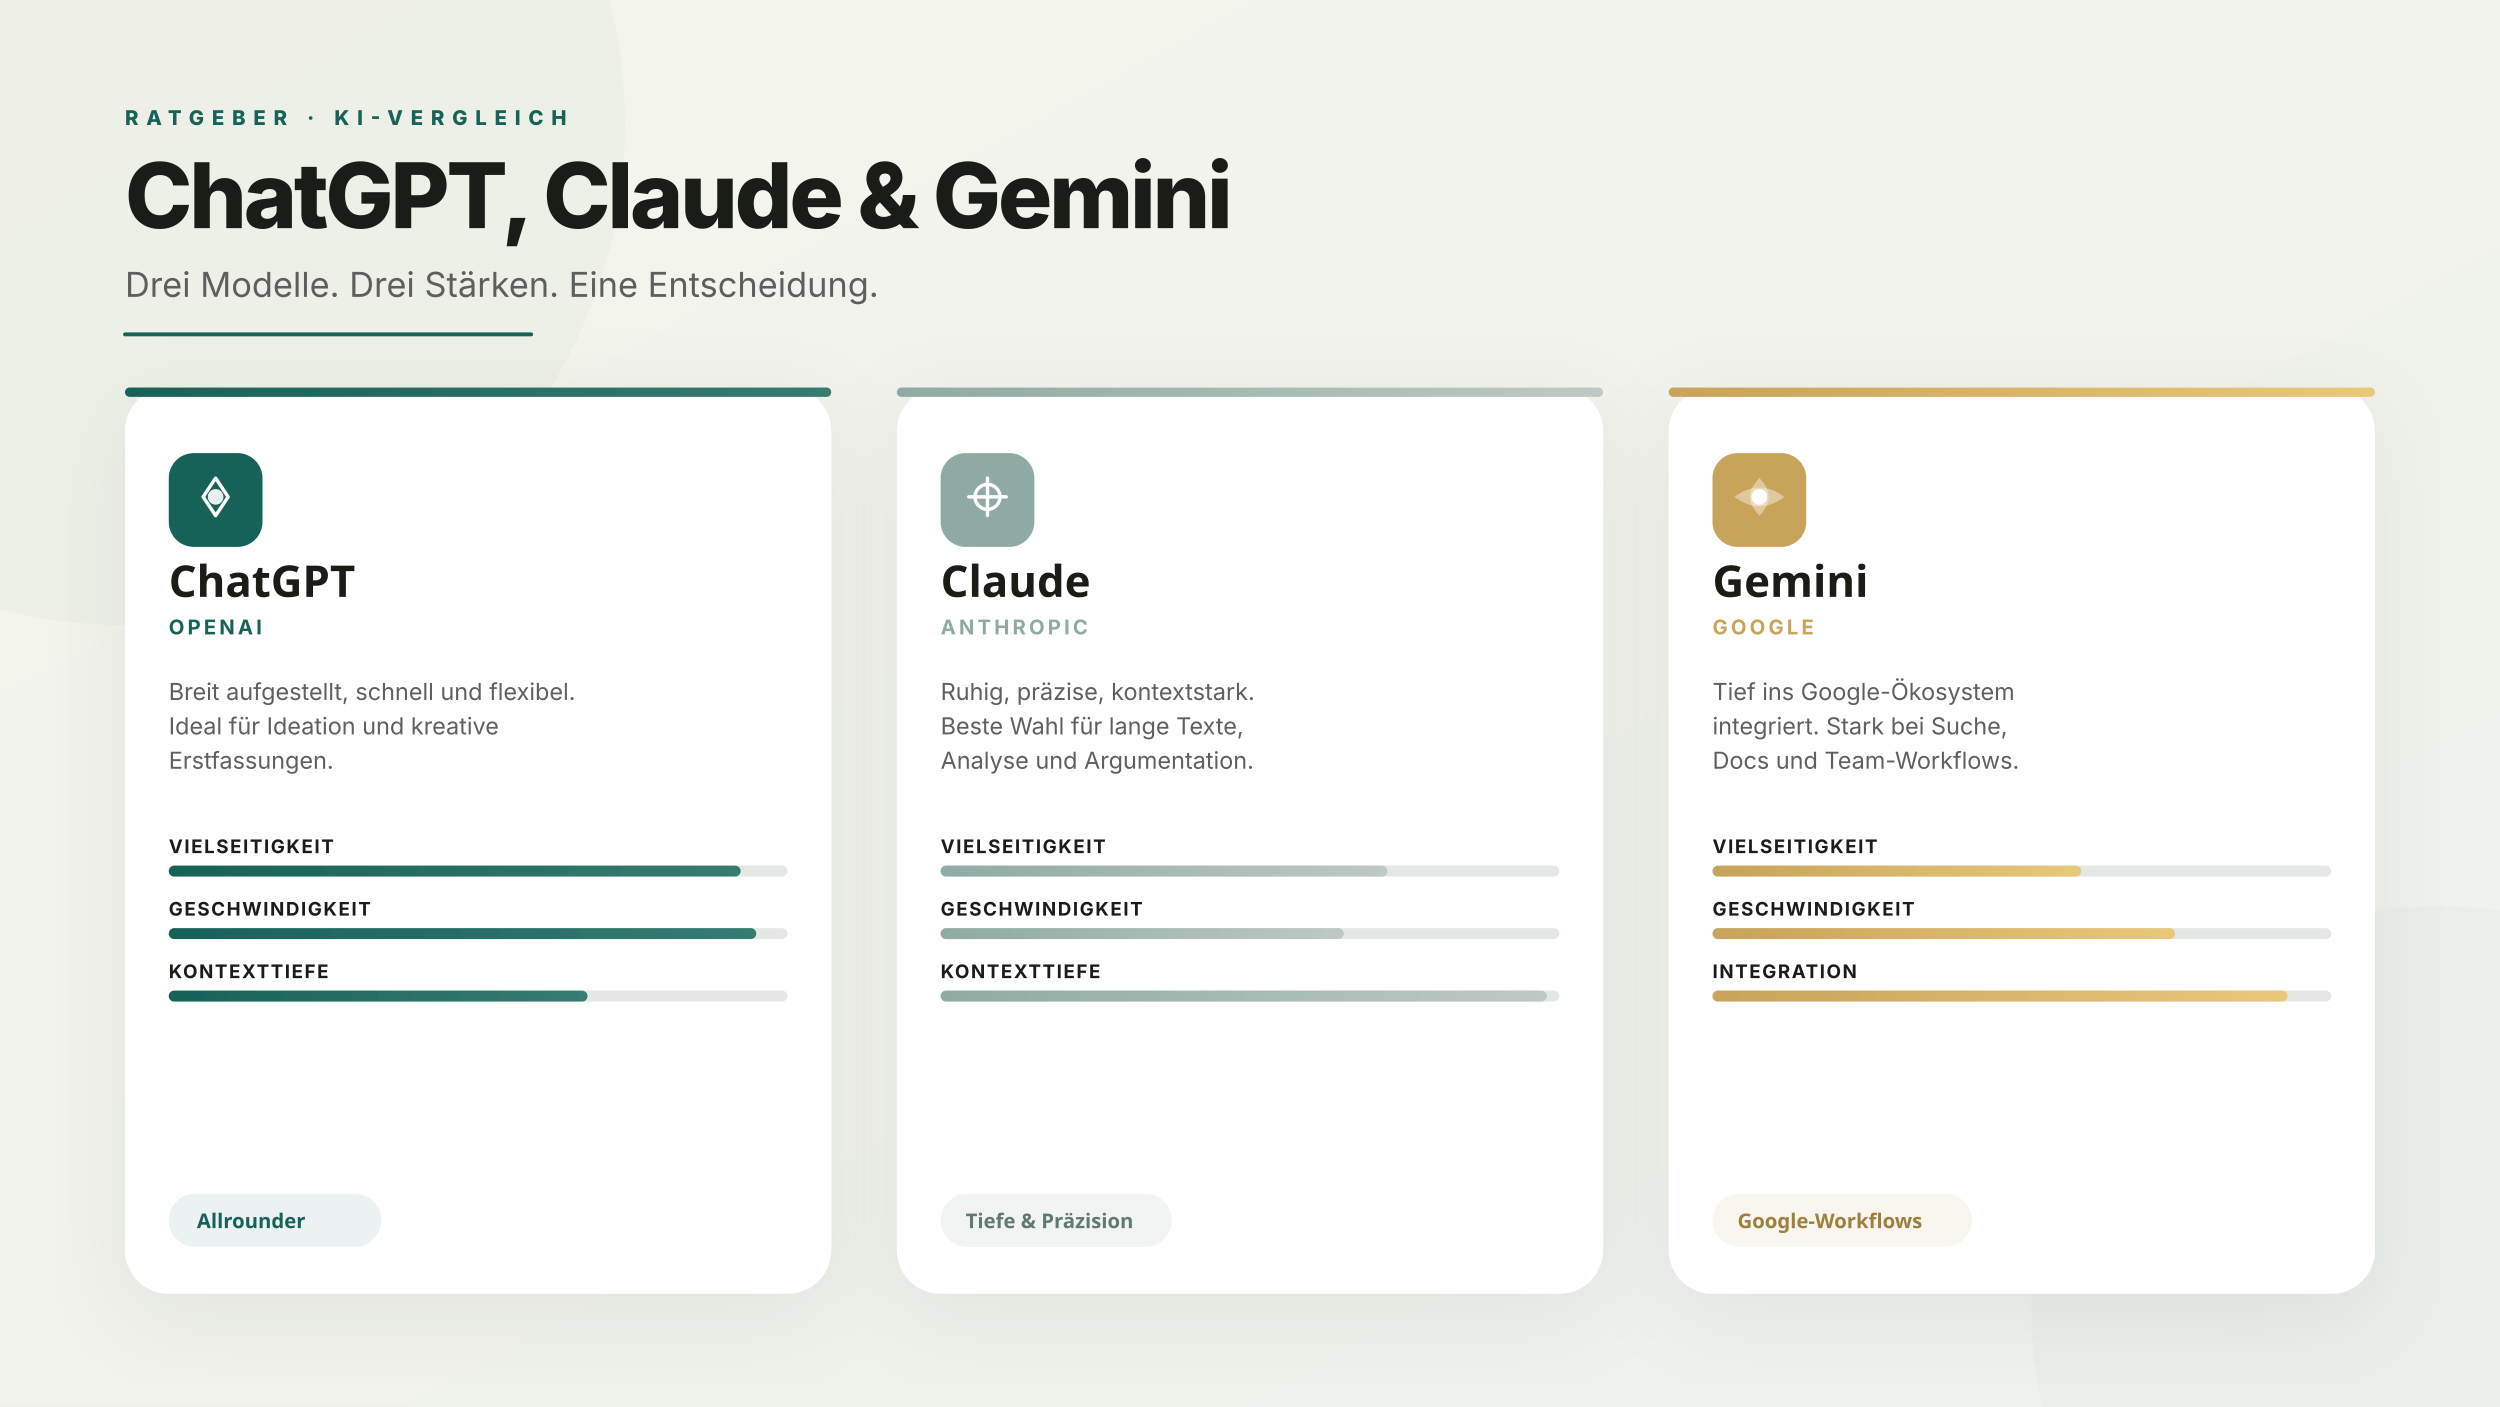
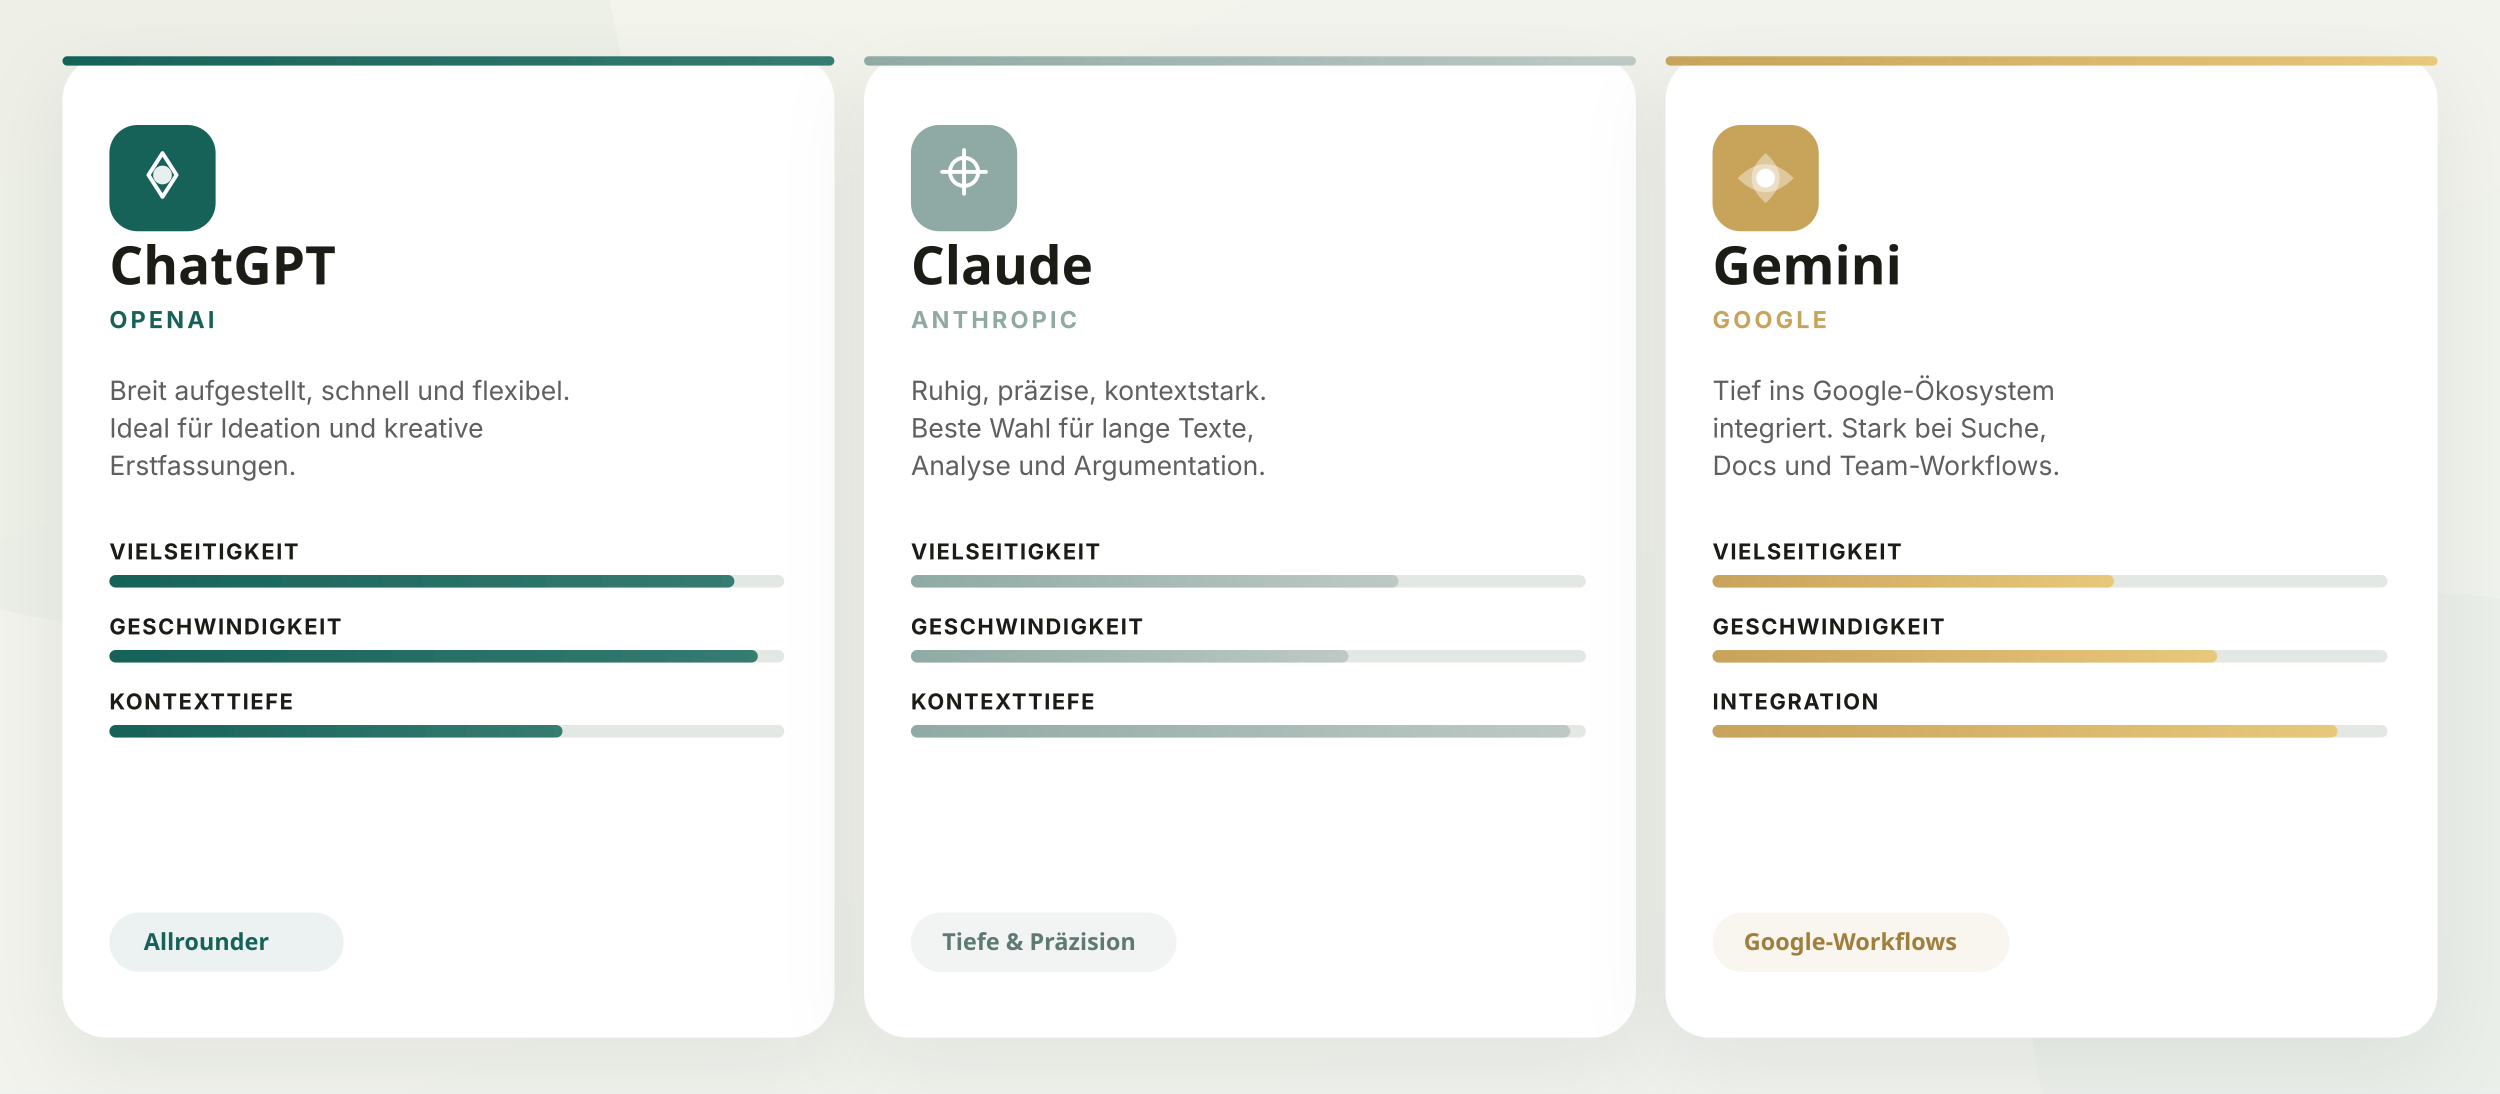
- <svg xmlns="http://www.w3.org/2000/svg" viewBox="0 0 1600 900" role="img" aria-label="ChatGPT, Claude und Gemini im Vergleich">
+ <svg xmlns="http://www.w3.org/2000/svg" viewBox="0 0 1600 700" role="img" aria-label="ChatGPT, Claude und Gemini im Vergleich">
  <defs>
    <linearGradient id="bg" x1="0" y1="0" x2="1" y2="1">
      <stop offset="0%" stop-color="#f4f4eb" />
      <stop offset="100%" stop-color="#eef2ed" />
    </linearGradient>
    <linearGradient id="bar-a" x1="0" y1="0" x2="1" y2="0">
      <stop offset="0%" stop-color="#176259" />
      <stop offset="100%" stop-color="#367b71" />
    </linearGradient>
    <linearGradient id="bar-b" x1="0" y1="0" x2="1" y2="0">
      <stop offset="0%" stop-color="#8faaa4" />
      <stop offset="100%" stop-color="#bec9c5" />
    </linearGradient>
    <linearGradient id="bar-c" x1="0" y1="0" x2="1" y2="0">
      <stop offset="0%" stop-color="#c8a35a" />
      <stop offset="100%" stop-color="#e8c87a" />
    </linearGradient>
    <filter id="shadow">
      <feDropShadow dx="0" dy="16" stdDeviation="28" flood-color="#1a1c17" flood-opacity="0.07" />
    </filter>
  </defs>
-   <rect width="1600" height="900" fill="url(#bg)" />
+   <rect width="1600" height="700" fill="url(#bg)" />
  <circle cx="80" cy="80" r="320" fill="#17625906" />
-   <circle cx="1560" cy="840" r="260" fill="#367b7105" />
-   <text x="80" y="80" fill="#176259" font-family="Plus Jakarta Sans, Inter, sans-serif" font-size="13" font-weight="800" letter-spacing="5">RATGEBER · KI-VERGLEICH</text>
-   <text x="80" y="146" fill="#1a1c17" font-family="Plus Jakarta Sans, Inter, sans-serif" font-size="58" font-weight="800" letter-spacing="-2">ChatGPT, Claude &amp; Gemini</text>
-   <text x="80" y="190" fill="#5f5e5e" font-family="Inter, sans-serif" font-size="22">Drei Modelle. Drei Stärken. Eine Entscheidung.</text>
-   <line x1="80" y1="214" x2="340" y2="214" stroke="#176259" stroke-width="2.5" stroke-linecap="round" />
+   <circle cx="1560" cy="640" r="260" fill="#367b7105" />
  <g filter="url(#shadow)">
-     <rect x="80" y="248" width="452" height="580" rx="28" fill="#ffffff" />
-     <rect x="80" y="248" width="452" height="6" rx="3" fill="url(#bar-a)" />
-     <rect x="108" y="290" width="60" height="60" rx="16" fill="#176259" />
-     <path d="M138 306 l8 12 -8 12 -8 -12 z" fill="none" stroke="#fff" stroke-width="2.2" stroke-linejoin="round" />
-     <circle cx="138" cy="318" r="5" fill="#fff" fill-opacity="0.9" />
-     <text x="108" y="382" fill="#1a1c17" font-family="Plus Jakarta Sans, sans-serif" font-size="28" font-weight="800">ChatGPT</text>
-     <text x="108" y="406" fill="#176259" font-family="Inter, sans-serif" font-size="13" font-weight="700" letter-spacing="2">OPENAI</text>
-     <text x="108" y="448" fill="#5f5e5e" font-family="Inter, sans-serif" font-size="15">Breit aufgestellt, schnell und flexibel.</text>
-     <text x="108" y="470" fill="#5f5e5e" font-family="Inter, sans-serif" font-size="15">Ideal für Ideation und kreative</text>
-     <text x="108" y="492" fill="#5f5e5e" font-family="Inter, sans-serif" font-size="15">Erstfassungen.</text>
-     <text x="108" y="546" fill="#1a1c17" font-family="Inter, sans-serif" font-size="12" font-weight="700" letter-spacing="1">VIELSEITIGKEIT</text>
-     <rect x="108" y="554" width="396" height="7" rx="3.5" fill="#e4e8e4" />
-     <rect x="108" y="554" width="366" height="7" rx="3.5" fill="url(#bar-a)" />
-     <text x="108" y="586" fill="#1a1c17" font-family="Inter, sans-serif" font-size="12" font-weight="700" letter-spacing="1">GESCHWINDIGKEIT</text>
-     <rect x="108" y="594" width="396" height="7" rx="3.5" fill="#e4e8e4" />
-     <rect x="108" y="594" width="376" height="7" rx="3.5" fill="url(#bar-a)" />
-     <text x="108" y="626" fill="#1a1c17" font-family="Inter, sans-serif" font-size="12" font-weight="700" letter-spacing="1">KONTEXTTIEFE</text>
-     <rect x="108" y="634" width="396" height="7" rx="3.5" fill="#e4e8e4" />
-     <rect x="108" y="634" width="268" height="7" rx="3.5" fill="url(#bar-a)" />
-     <rect x="108" y="764" width="136" height="34" rx="17" fill="#17625914" />
-     <text x="126" y="786" fill="#176259" font-family="Plus Jakarta Sans, sans-serif" font-size="13" font-weight="700">Allrounder</text>
+     <rect x="40" y="36" width="494" height="628" rx="28" fill="#ffffff" />
+     <rect x="40" y="36" width="494" height="6" rx="3" fill="url(#bar-a)" />
+     <rect x="70" y="80" width="68" height="68" rx="18" fill="#176259" />
+     <path d="M104 98 l9 14 -9 14 -9 -14 z" fill="none" stroke="#fff" stroke-width="2.5" stroke-linejoin="round" />
+     <circle cx="104" cy="112" r="6" fill="#fff" fill-opacity="0.9" />
+     <text x="70" y="182" fill="#1a1c17" font-family="Plus Jakarta Sans, sans-serif" font-size="34" font-weight="800">ChatGPT</text>
+     <text x="70" y="210" fill="#176259" font-family="Inter, sans-serif" font-size="15" font-weight="700" letter-spacing="2">OPENAI</text>
+     <text x="70" y="256" fill="#5f5e5e" font-family="Inter, sans-serif" font-size="17">Breit aufgestellt, schnell und flexibel.</text>
+     <text x="70" y="280" fill="#5f5e5e" font-family="Inter, sans-serif" font-size="17">Ideal für Ideation und kreative</text>
+     <text x="70" y="304" fill="#5f5e5e" font-family="Inter, sans-serif" font-size="17">Erstfassungen.</text>
+     <text x="70" y="358" fill="#1a1c17" font-family="Inter, sans-serif" font-size="14" font-weight="700" letter-spacing="1">VIELSEITIGKEIT</text>
+     <rect x="70" y="368" width="432" height="8" rx="4" fill="#e4e8e4" />
+     <rect x="70" y="368" width="400" height="8" rx="4" fill="url(#bar-a)" />
+     <text x="70" y="406" fill="#1a1c17" font-family="Inter, sans-serif" font-size="14" font-weight="700" letter-spacing="1">GESCHWINDIGKEIT</text>
+     <rect x="70" y="416" width="432" height="8" rx="4" fill="#e4e8e4" />
+     <rect x="70" y="416" width="415" height="8" rx="4" fill="url(#bar-a)" />
+     <text x="70" y="454" fill="#1a1c17" font-family="Inter, sans-serif" font-size="14" font-weight="700" letter-spacing="1">KONTEXTTIEFE</text>
+     <rect x="70" y="464" width="432" height="8" rx="4" fill="#e4e8e4" />
+     <rect x="70" y="464" width="290" height="8" rx="4" fill="url(#bar-a)" />
+     <rect x="70" y="584" width="150" height="38" rx="19" fill="#17625914" />
+     <text x="92" y="608" fill="#176259" font-family="Plus Jakarta Sans, sans-serif" font-size="15" font-weight="700">Allrounder</text>
  </g>
  <g filter="url(#shadow)">
-     <rect x="574" y="248" width="452" height="580" rx="28" fill="#ffffff" />
-     <rect x="574" y="248" width="452" height="6" rx="3" fill="url(#bar-b)" />
-     <rect x="602" y="290" width="60" height="60" rx="16" fill="#8faaa4" />
-     <path d="M632 306 l0 24 M620 318 l24 0" fill="none" stroke="#fff" stroke-width="2.2" stroke-linecap="round" />
-     <circle cx="632" cy="318" r="8" fill="none" stroke="#fff" stroke-width="2.2" />
-     <text x="602" y="382" fill="#1a1c17" font-family="Plus Jakarta Sans, sans-serif" font-size="28" font-weight="800">Claude</text>
-     <text x="602" y="406" fill="#8faaa4" font-family="Inter, sans-serif" font-size="13" font-weight="700" letter-spacing="2">ANTHROPIC</text>
-     <text x="602" y="448" fill="#5f5e5e" font-family="Inter, sans-serif" font-size="15">Ruhig, präzise, kontextstark.</text>
-     <text x="602" y="470" fill="#5f5e5e" font-family="Inter, sans-serif" font-size="15">Beste Wahl für lange Texte,</text>
-     <text x="602" y="492" fill="#5f5e5e" font-family="Inter, sans-serif" font-size="15">Analyse und Argumentation.</text>
-     <text x="602" y="546" fill="#1a1c17" font-family="Inter, sans-serif" font-size="12" font-weight="700" letter-spacing="1">VIELSEITIGKEIT</text>
-     <rect x="602" y="554" width="396" height="7" rx="3.5" fill="#e4e8e4" />
-     <rect x="602" y="554" width="286" height="7" rx="3.5" fill="url(#bar-b)" />
-     <text x="602" y="586" fill="#1a1c17" font-family="Inter, sans-serif" font-size="12" font-weight="700" letter-spacing="1">GESCHWINDIGKEIT</text>
-     <rect x="602" y="594" width="396" height="7" rx="3.5" fill="#e4e8e4" />
-     <rect x="602" y="594" width="258" height="7" rx="3.5" fill="url(#bar-b)" />
-     <text x="602" y="626" fill="#1a1c17" font-family="Inter, sans-serif" font-size="12" font-weight="700" letter-spacing="1">KONTEXTTIEFE</text>
-     <rect x="602" y="634" width="396" height="7" rx="3.5" fill="#e4e8e4" />
-     <rect x="602" y="634" width="388" height="7" rx="3.5" fill="url(#bar-b)" />
-     <rect x="602" y="764" width="148" height="34" rx="17" fill="#8faaa420" />
-     <text x="618" y="786" fill="#5f7a74" font-family="Plus Jakarta Sans, sans-serif" font-size="13" font-weight="700">Tiefe &amp; Präzision</text>
+     <rect x="553" y="36" width="494" height="628" rx="28" fill="#ffffff" />
+     <rect x="553" y="36" width="494" height="6" rx="3" fill="url(#bar-b)" />
+     <rect x="583" y="80" width="68" height="68" rx="18" fill="#8faaa4" />
+     <path d="M617 96 l0 28 M603 110 l28 0" fill="none" stroke="#fff" stroke-width="2.5" stroke-linecap="round" />
+     <circle cx="617" cy="110" r="9" fill="none" stroke="#fff" stroke-width="2.5" />
+     <text x="583" y="182" fill="#1a1c17" font-family="Plus Jakarta Sans, sans-serif" font-size="34" font-weight="800">Claude</text>
+     <text x="583" y="210" fill="#8faaa4" font-family="Inter, sans-serif" font-size="15" font-weight="700" letter-spacing="2">ANTHROPIC</text>
+     <text x="583" y="256" fill="#5f5e5e" font-family="Inter, sans-serif" font-size="17">Ruhig, präzise, kontextstark.</text>
+     <text x="583" y="280" fill="#5f5e5e" font-family="Inter, sans-serif" font-size="17">Beste Wahl für lange Texte,</text>
+     <text x="583" y="304" fill="#5f5e5e" font-family="Inter, sans-serif" font-size="17">Analyse und Argumentation.</text>
+     <text x="583" y="358" fill="#1a1c17" font-family="Inter, sans-serif" font-size="14" font-weight="700" letter-spacing="1">VIELSEITIGKEIT</text>
+     <rect x="583" y="368" width="432" height="8" rx="4" fill="#e4e8e4" />
+     <rect x="583" y="368" width="312" height="8" rx="4" fill="url(#bar-b)" />
+     <text x="583" y="406" fill="#1a1c17" font-family="Inter, sans-serif" font-size="14" font-weight="700" letter-spacing="1">GESCHWINDIGKEIT</text>
+     <rect x="583" y="416" width="432" height="8" rx="4" fill="#e4e8e4" />
+     <rect x="583" y="416" width="280" height="8" rx="4" fill="url(#bar-b)" />
+     <text x="583" y="454" fill="#1a1c17" font-family="Inter, sans-serif" font-size="14" font-weight="700" letter-spacing="1">KONTEXTTIEFE</text>
+     <rect x="583" y="464" width="432" height="8" rx="4" fill="#e4e8e4" />
+     <rect x="583" y="464" width="422" height="8" rx="4" fill="url(#bar-b)" />
+     <rect x="583" y="584" width="170" height="38" rx="19" fill="#8faaa420" />
+     <text x="603" y="608" fill="#5f7a74" font-family="Plus Jakarta Sans, sans-serif" font-size="15" font-weight="700">Tiefe &amp; Präzision</text>
  </g>
  <g filter="url(#shadow)">
-     <rect x="1068" y="248" width="452" height="580" rx="28" fill="#ffffff" />
-     <rect x="1068" y="248" width="452" height="6" rx="3" fill="url(#bar-c)" />
-     <rect x="1096" y="290" width="60" height="60" rx="16" fill="#c8a35a" />
-     <path d="M1126 306 Q1138 318 1126 330 Q1114 318 1126 306 Z" fill="#fff" fill-opacity="0.4" />
-     <path d="M1110 318 Q1126 306 1142 318 Q1126 330 1110 318 Z" fill="#fff" fill-opacity="0.4" />
-     <circle cx="1126" cy="318" r="5" fill="#fff" />
-     <text x="1096" y="382" fill="#1a1c17" font-family="Plus Jakarta Sans, sans-serif" font-size="28" font-weight="800">Gemini</text>
-     <text x="1096" y="406" fill="#c8a35a" font-family="Inter, sans-serif" font-size="13" font-weight="700" letter-spacing="2">GOOGLE</text>
-     <text x="1096" y="448" fill="#5f5e5e" font-family="Inter, sans-serif" font-size="15">Tief ins Google-Ökosystem</text>
-     <text x="1096" y="470" fill="#5f5e5e" font-family="Inter, sans-serif" font-size="15">integriert. Stark bei Suche,</text>
-     <text x="1096" y="492" fill="#5f5e5e" font-family="Inter, sans-serif" font-size="15">Docs und Team-Workflows.</text>
-     <text x="1096" y="546" fill="#1a1c17" font-family="Inter, sans-serif" font-size="12" font-weight="700" letter-spacing="1">VIELSEITIGKEIT</text>
-     <rect x="1096" y="554" width="396" height="7" rx="3.5" fill="#e4e8e4" />
-     <rect x="1096" y="554" width="236" height="7" rx="3.5" fill="url(#bar-c)" />
-     <text x="1096" y="586" fill="#1a1c17" font-family="Inter, sans-serif" font-size="12" font-weight="700" letter-spacing="1">GESCHWINDIGKEIT</text>
-     <rect x="1096" y="594" width="396" height="7" rx="3.5" fill="#e4e8e4" />
-     <rect x="1096" y="594" width="296" height="7" rx="3.5" fill="url(#bar-c)" />
-     <text x="1096" y="626" fill="#1a1c17" font-family="Inter, sans-serif" font-size="12" font-weight="700" letter-spacing="1">INTEGRATION</text>
-     <rect x="1096" y="634" width="396" height="7" rx="3.5" fill="#e4e8e4" />
-     <rect x="1096" y="634" width="368" height="7" rx="3.5" fill="url(#bar-c)" />
-     <rect x="1096" y="764" width="166" height="34" rx="17" fill="#c8a35a18" />
-     <text x="1112" y="786" fill="#a07e3a" font-family="Plus Jakarta Sans, sans-serif" font-size="13" font-weight="700">Google-Workflows</text>
+     <rect x="1066" y="36" width="494" height="628" rx="28" fill="#ffffff" />
+     <rect x="1066" y="36" width="494" height="6" rx="3" fill="url(#bar-c)" />
+     <rect x="1096" y="80" width="68" height="68" rx="18" fill="#c8a35a" />
+     <path d="M1130 98 Q1148 114 1130 130 Q1112 114 1130 98 Z" fill="#fff" fill-opacity="0.4" />
+     <path d="M1112 114 Q1130 96 1148 114 Q1130 132 1112 114 Z" fill="#fff" fill-opacity="0.4" />
+     <circle cx="1130" cy="114" r="6" fill="#fff" />
+     <text x="1096" y="182" fill="#1a1c17" font-family="Plus Jakarta Sans, sans-serif" font-size="34" font-weight="800">Gemini</text>
+     <text x="1096" y="210" fill="#c8a35a" font-family="Inter, sans-serif" font-size="15" font-weight="700" letter-spacing="2">GOOGLE</text>
+     <text x="1096" y="256" fill="#5f5e5e" font-family="Inter, sans-serif" font-size="17">Tief ins Google-Ökosystem</text>
+     <text x="1096" y="280" fill="#5f5e5e" font-family="Inter, sans-serif" font-size="17">integriert. Stark bei Suche,</text>
+     <text x="1096" y="304" fill="#5f5e5e" font-family="Inter, sans-serif" font-size="17">Docs und Team-Workflows.</text>
+     <text x="1096" y="358" fill="#1a1c17" font-family="Inter, sans-serif" font-size="14" font-weight="700" letter-spacing="1">VIELSEITIGKEIT</text>
+     <rect x="1096" y="368" width="432" height="8" rx="4" fill="#e4e8e4" />
+     <rect x="1096" y="368" width="257" height="8" rx="4" fill="url(#bar-c)" />
+     <text x="1096" y="406" fill="#1a1c17" font-family="Inter, sans-serif" font-size="14" font-weight="700" letter-spacing="1">GESCHWINDIGKEIT</text>
+     <rect x="1096" y="416" width="432" height="8" rx="4" fill="#e4e8e4" />
+     <rect x="1096" y="416" width="323" height="8" rx="4" fill="url(#bar-c)" />
+     <text x="1096" y="454" fill="#1a1c17" font-family="Inter, sans-serif" font-size="14" font-weight="700" letter-spacing="1">INTEGRATION</text>
+     <rect x="1096" y="464" width="432" height="8" rx="4" fill="#e4e8e4" />
+     <rect x="1096" y="464" width="400" height="8" rx="4" fill="url(#bar-c)" />
+     <rect x="1096" y="584" width="190" height="38" rx="19" fill="#c8a35a18" />
+     <text x="1116" y="608" fill="#a07e3a" font-family="Plus Jakarta Sans, sans-serif" font-size="15" font-weight="700">Google-Workflows</text>
  </g>
</svg>
